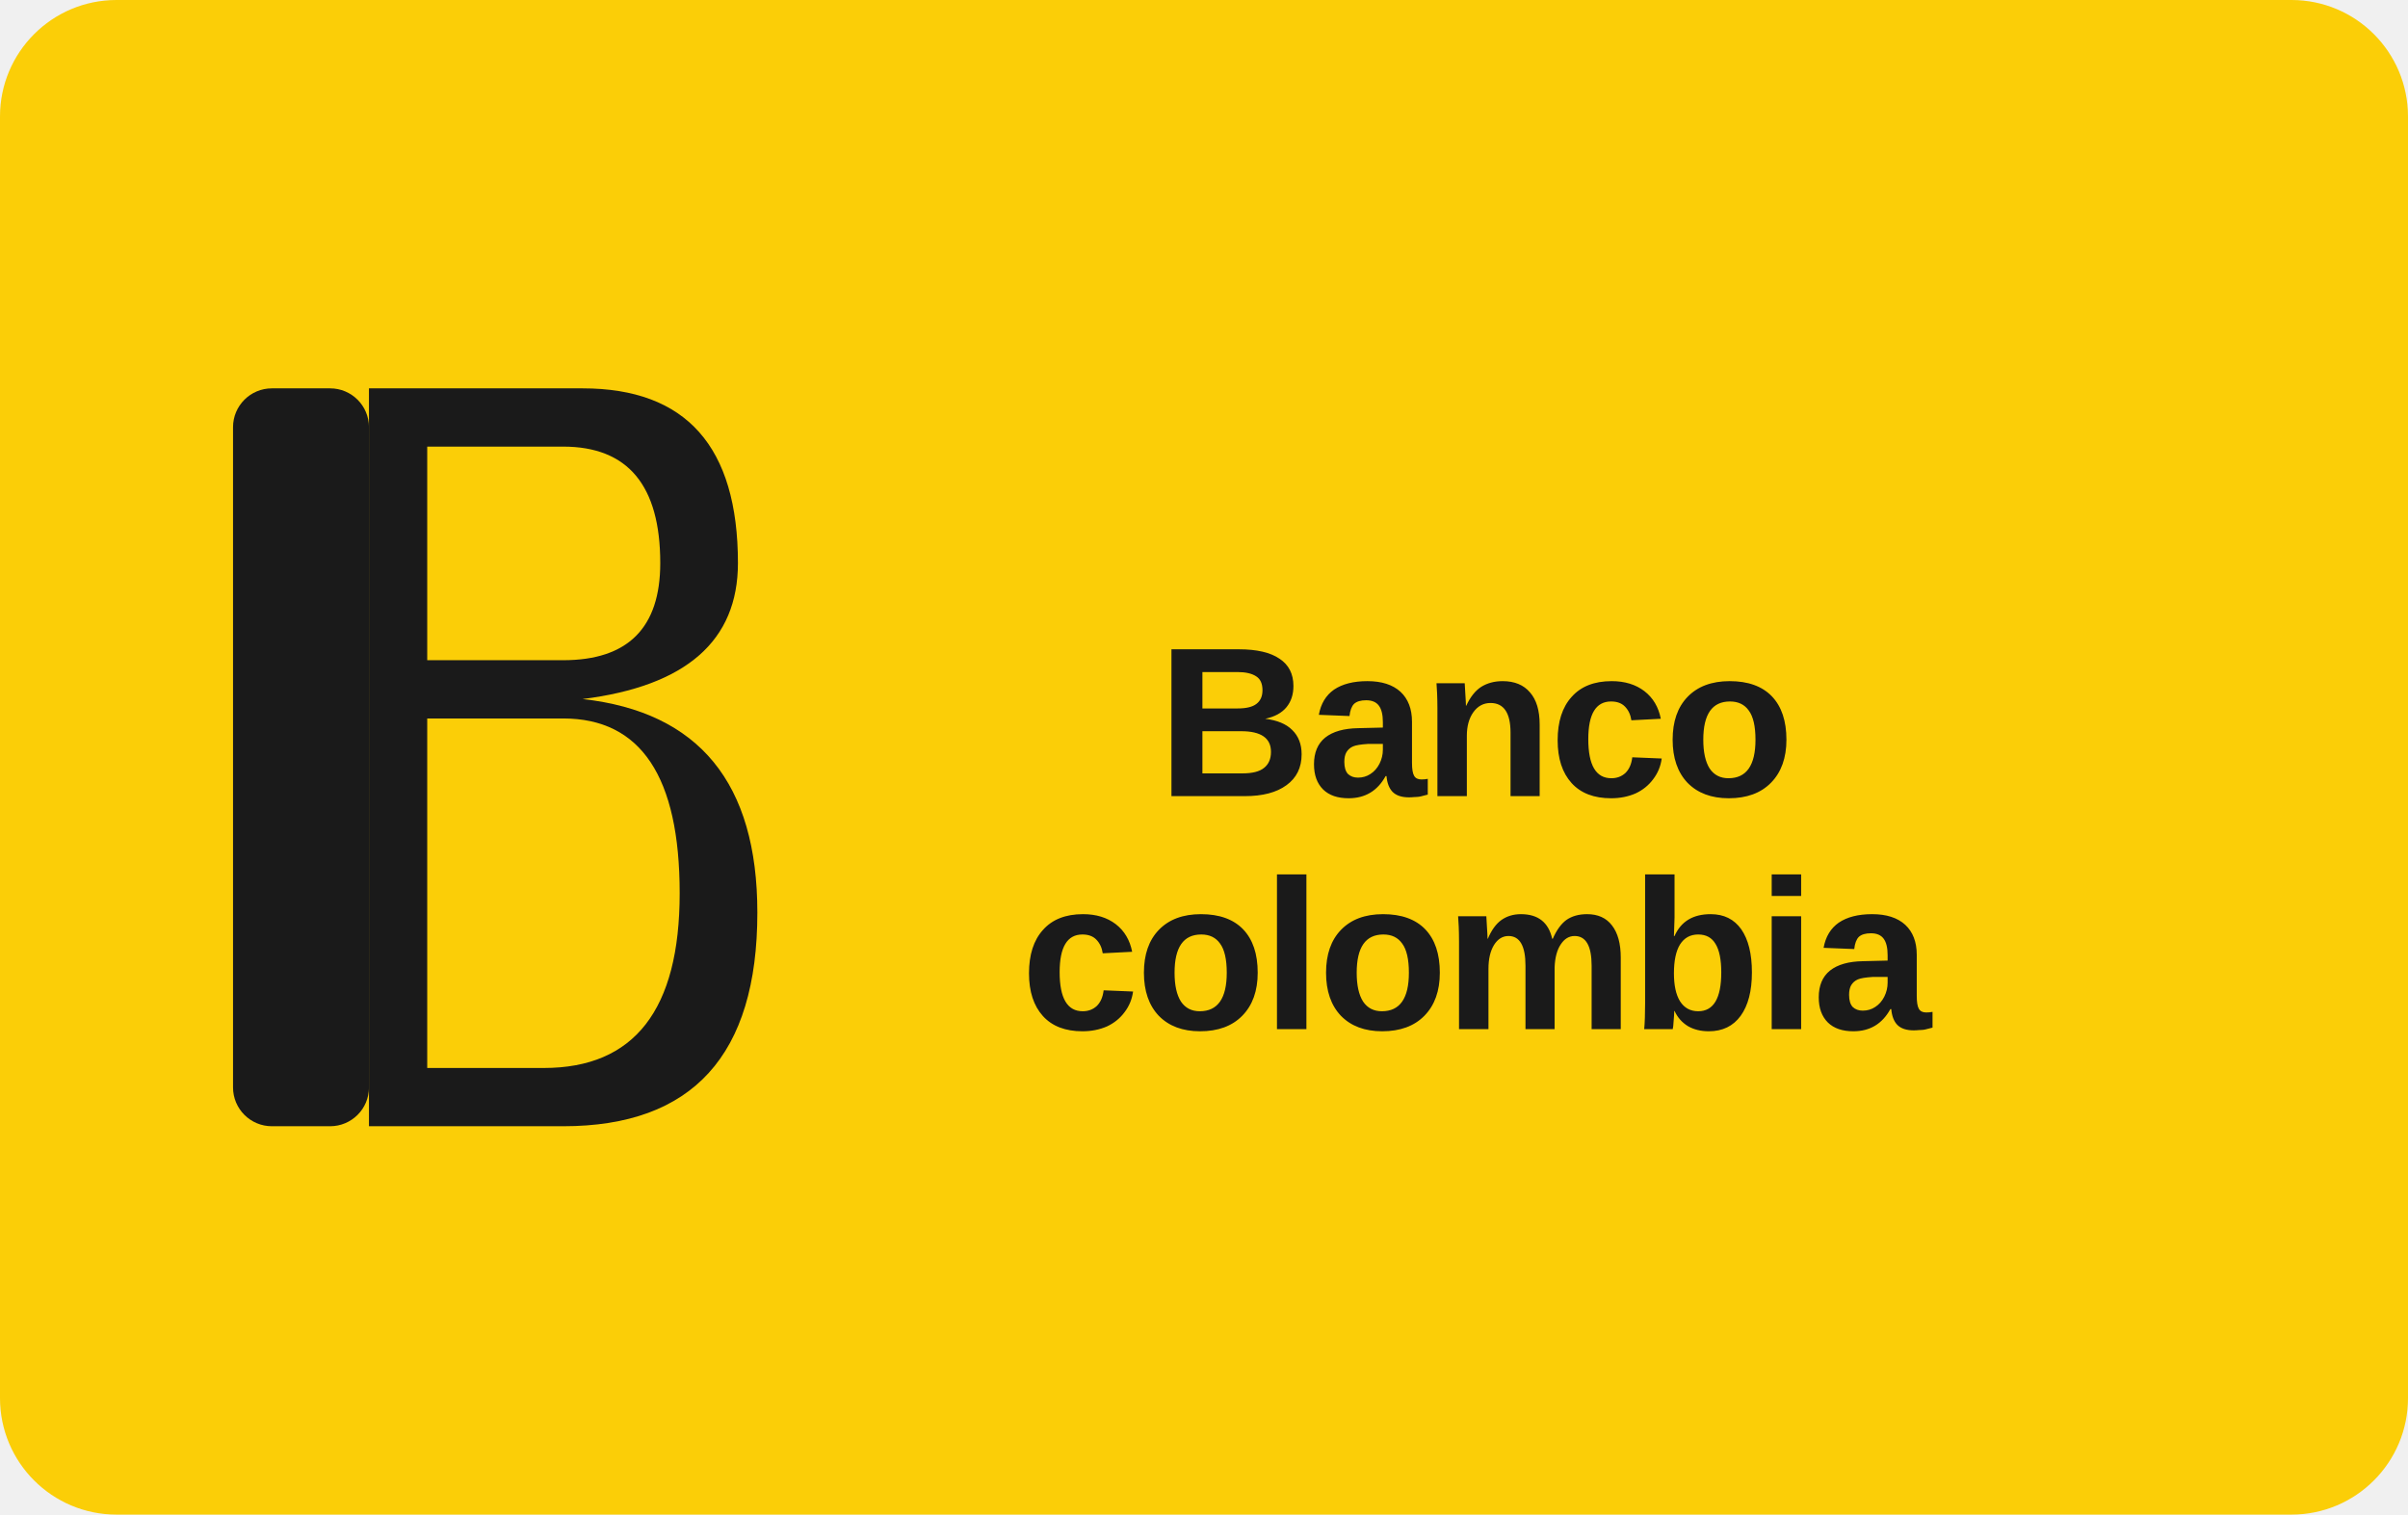
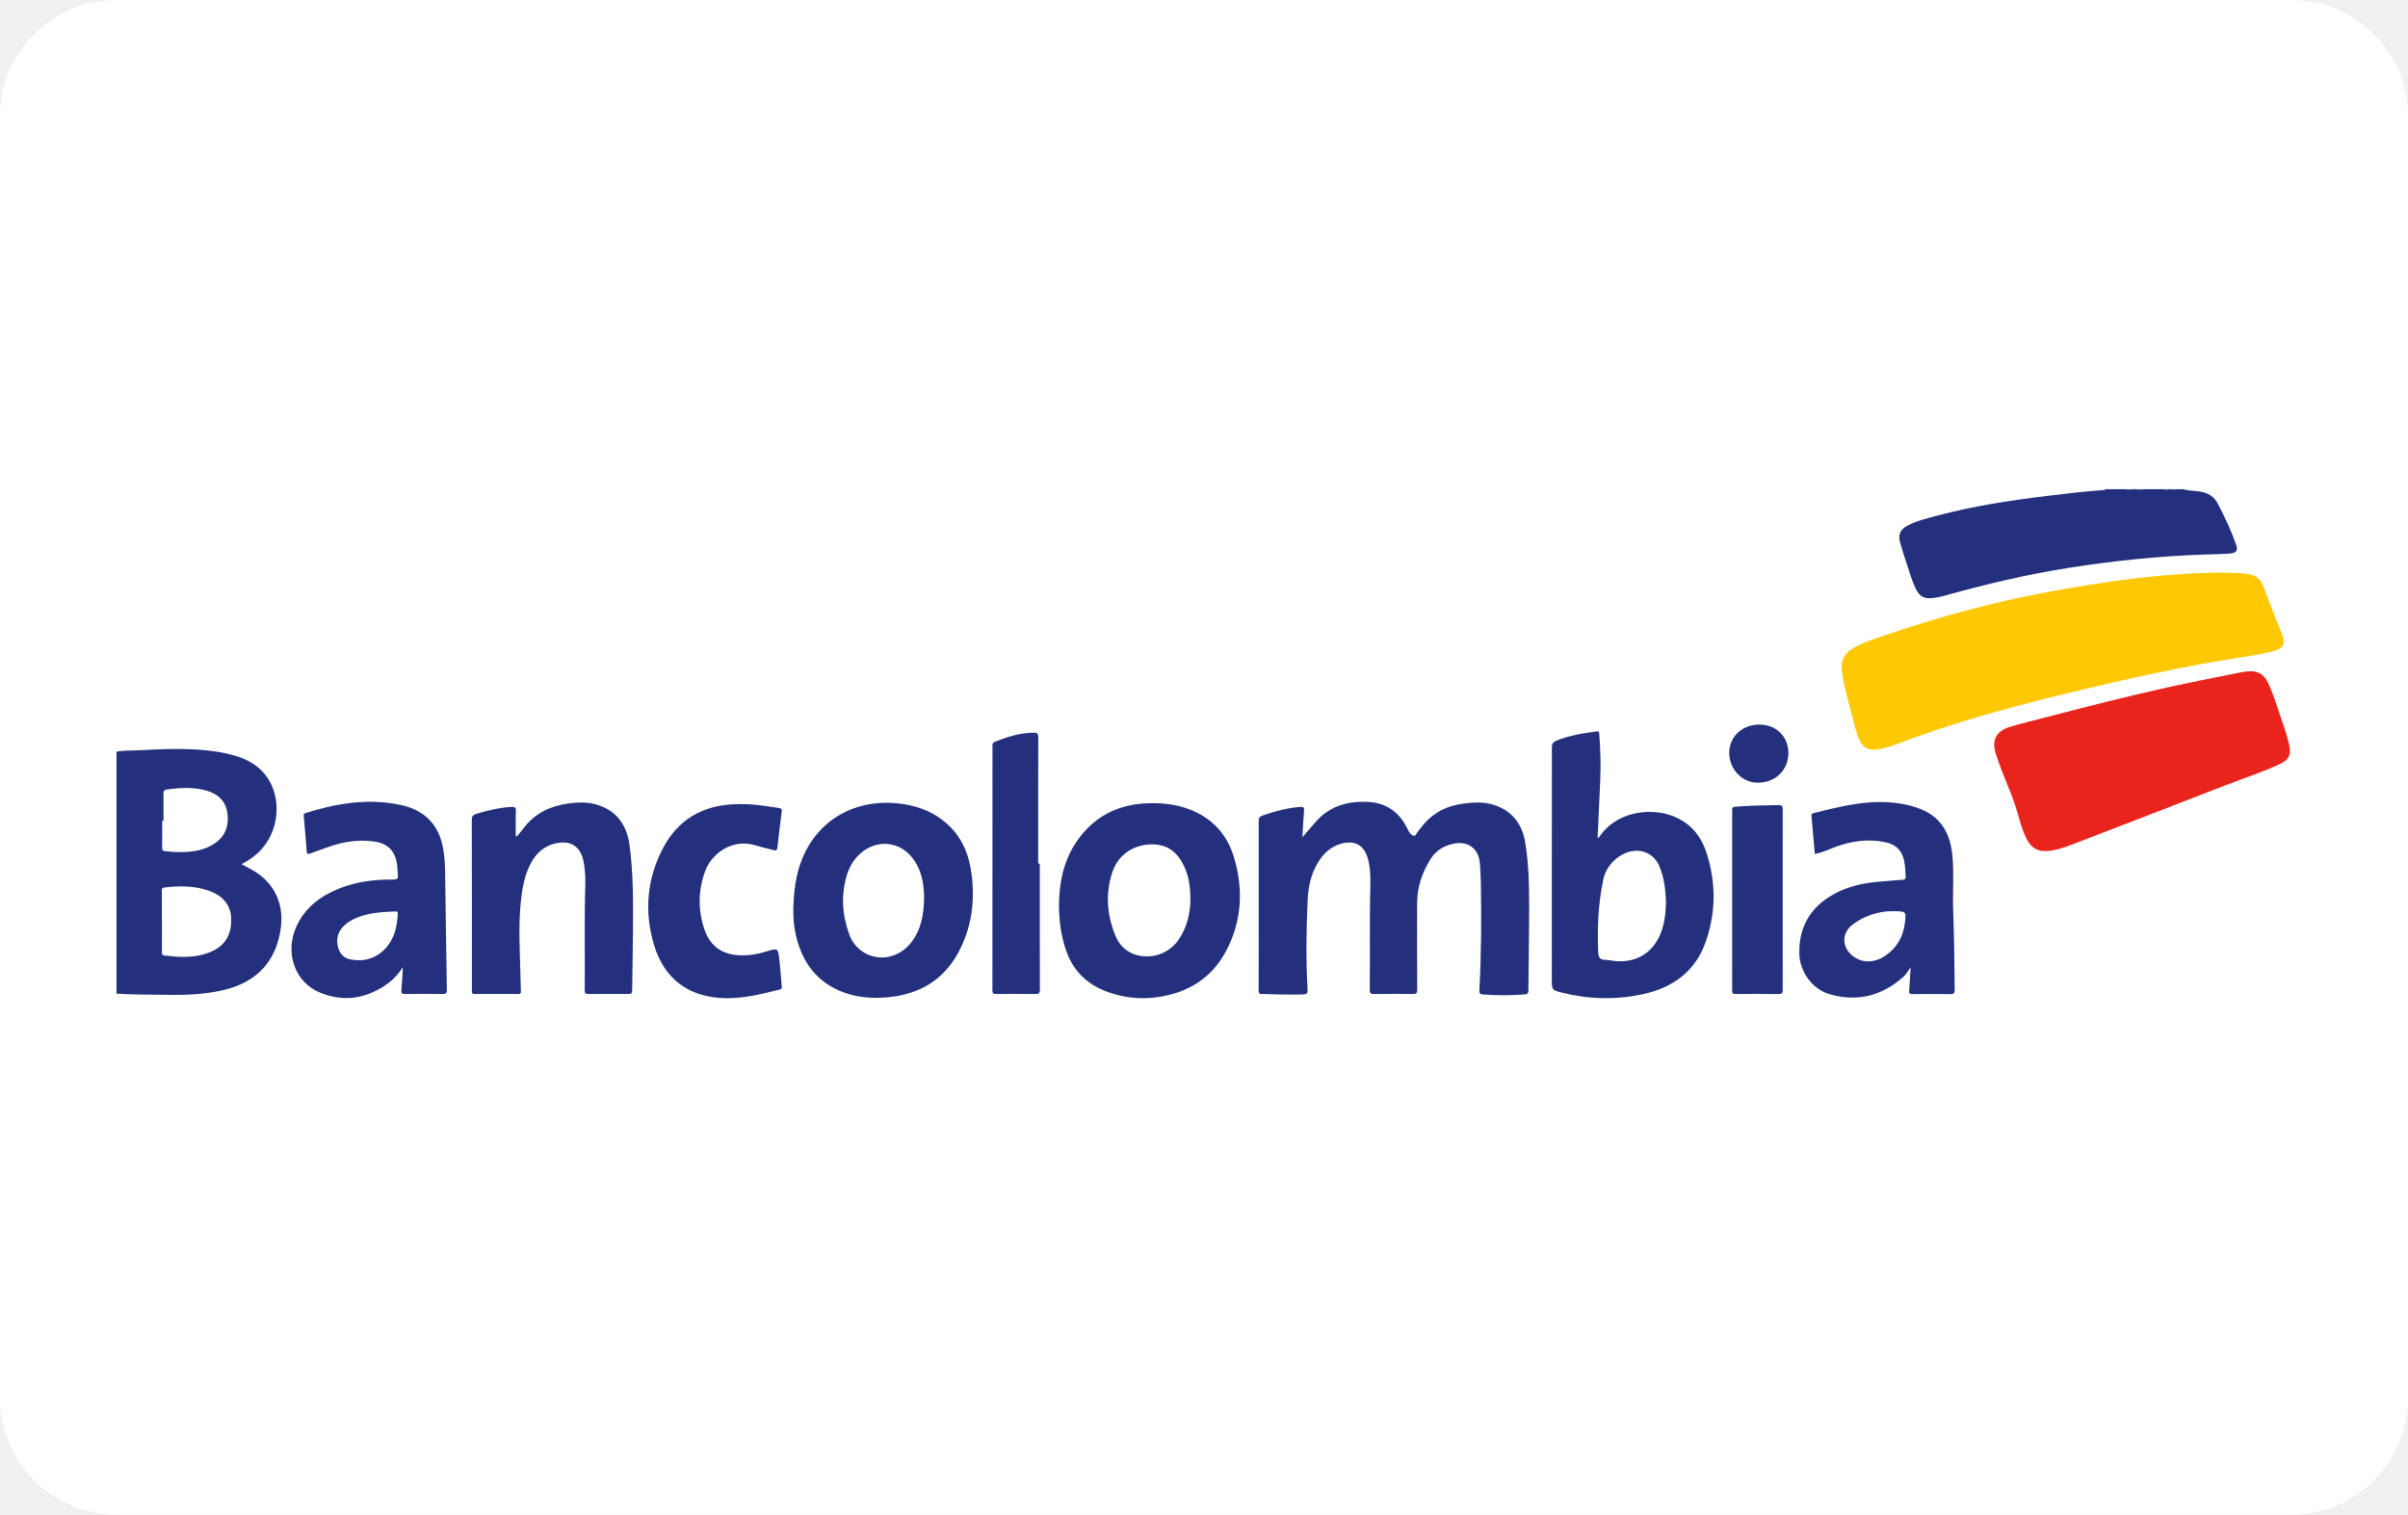
<svg xmlns="http://www.w3.org/2000/svg" viewBox="0 0 124 78">
-   <rect width="124" height="78" rx="6" fill="#FBCE07" />
-   <rect x="12" y="20" width="7" height="38" rx="2" fill="#1a1a1a" />
-   <path d="M19 20 L30 20 Q38 20 38 29 Q38 35 30 36 Q39 37 39 47 Q39 58 29 58 L19 58 Z" fill="#1a1a1a" />
-   <path d="M22 23 L29 23 Q34 23 34 29 Q34 34 29 34 L22 34 Z" fill="#FBCE07" />
-   <path d="M22 37 L29 37 Q35 37 35 46 Q35 55 28 55 L22 55 Z" fill="#FBCE07" />
-   <text x="76" y="41" font-family="Arial, Helvetica, sans-serif" font-size="11" font-weight="800" fill="#1a1a1a" text-anchor="middle" letter-spacing="-0.2">Banco</text>
-   <text x="76" y="53" font-family="Arial, Helvetica, sans-serif" font-size="11" font-weight="800" fill="#1a1a1a" text-anchor="middle" letter-spacing="-0.2">colombia</text>
+   <rect width="124" height="78" rx="6" fill="#ffffff" />
+   <svg x="6" y="24" width="112" height="29" viewBox="34.93 51.42 2560 608.295" preserveAspectRatio="xMidYMid meet">
+     <path d="m34.93 360.32c8.23-1.52 16.59-1.11 24.89-1.54 28.44-1.47 56.89-2.85 85.31.52 11.42 1.36 22.66 3.54 33.58 7.2 44.09 14.76 50.49 57 40.63 85.25-6.54 18.76-19.33 31.88-37.23 41.06 4.44 2.41 8.6 4.59 12.7 6.89 24.78 13.91 37.14 38.43 33.68 66.77-4.92 40.31-28.26 65.59-68.65 74.76-21.28 4.83-42.86 5.77-64.52 5.39-20.13-.35-40.28-.12-60.39-1.39zm53.41 199.74h.09c0 11.99.06 23.99-.05 35.98-.02 2.75.44 4.27 3.69 4.39 4.98.19 9.93 1.15 14.91 1.35 13.75.56 27.32-.51 40.06-6.27 16.15-7.3 23.53-20.23 22.84-39.54-.52-14.65-9.51-25.83-25.55-31.65-17.37-6.31-35.23-6.21-53.26-4.01-3 .37-2.76 2.24-2.76 4.28.03 11.82.03 23.65.03 35.47zm1.93-118.42h-1.59c0 10.49.1 20.97-.07 31.45-.04 2.82.45 4.04 3.62 4.42 6.3.74 12.6 1.13 18.93 1.08 13.49-.11 26.58-2.08 38.22-9.48 12.85-8.17 17.82-20.3 16.22-35.08-1.62-15-10.7-23.8-24.84-27.85-15.41-4.42-30.93-3.39-46.54-1.26-3.4.46-4.01 1.88-3.99 4.76.09 10.66.04 21.31.04 31.96zm2377.5-390.22c6.31 2.07 12.97 1.74 19.45 2.72 9.47 1.42 16.63 5.96 21 14.3 8.18 15.61 15.64 31.57 21.56 48.19 2.51 7.05.18 10.06-8.31 10.62-9.64.64-19.31.75-28.97 1.07-53.66 1.8-106.92 7.36-159.95 15.71-49.2 7.75-97.51 19.22-145.43 32.58-4.63 1.29-9.38 2.34-14.15 2.88-10.81 1.23-16-1.77-20.65-11.68-4.18-8.9-6.88-18.35-9.94-27.65-2.8-8.52-5.63-17.04-8.04-25.68-2.67-9.58 0-15.71 8.84-20.31 10.99-5.72 23.05-8.51 34.91-11.67 42.54-11.34 85.96-17.89 129.59-23.25 22.15-2.72 44.3-5.32 66.57-6.85.7-.05 1.29-.2 1.52-.96h24c7.33 1.66 14.67 1.65 22 0h23c5.33 1.63 10.67 1.63 16 0 2.33-.02 4.66-.02 7-.02z" fill="#23307d" />
+     <path d="m2421.77 51.42c-7.33 1.65-14.67 1.66-22 0zm39 0c-5.33 1.63-10.67 1.63-16 0z" fill="#23307d" />
+     <path d="m2065.51 262.04c-.38-10.62 4.35-18.23 13.38-23.42 11.91-6.85 24.98-10.88 37.87-15.3 62.21-21.34 125.5-38.66 190.2-50.7 50.42-9.39 101.06-17.17 152.24-20.85 25.58-1.84 51.22-3.03 76.89-1.45 16.41 1.01 22.7 5.33 27.87 20.79 5.6 16.74 12.77 32.84 19.18 49.25 5.39 13.79 2.92 18.56-11.59 22.24-17.44 4.42-35.31 6.59-53.03 9.5-41.55 6.81-82.77 15.2-123.8 24.58-57.54 13.15-114.95 26.87-171.59 43.6-32.7 9.66-64.96 20.64-96.88 32.61a92.013 92.013 0 0 1 -18.3 4.81c-10.53 1.62-17.32-1.74-21.77-11.56-4.21-9.28-6.1-19.32-8.68-29.11-4.11-15.59-8.69-31.07-11.11-47.06-.4-2.64-.59-5.29-.88-7.93z" fill="#fec803" />
+     <path d="m2305.84 477.39c-11.09.44-18.27-5.24-22.9-14.69-4.69-9.6-7.53-19.89-10.41-30.12-6.38-22.62-17.17-43.6-24.31-65.93-.4-1.27-.91-2.5-1.32-3.76-4.96-15.33.18-26.57 15.53-31.37 14.42-4.51 29.2-7.89 43.83-11.71 46.98-12.28 94.02-24.29 141.42-34.83 29.38-6.53 58.96-12.18 88.46-18.16 3.09-.63 6.27-.91 9.43-1.07 9.88-.52 16.88 3.81 21.28 12.67 5.79 11.66 9.61 24.07 13.7 36.35 3.99 11.97 8.46 23.81 11.34 36.14 3.04 13.04.48 18.95-11.63 24.51-20.56 9.44-42.11 16.4-63.17 24.59-59.33 23.06-118.73 45.92-178.12 68.8-10.7 4.13-21.48 8.12-33.13 8.58z" fill="#e9241d" />
+     <path d="m1430.74 461.08c5.69-6.58 10.39-11.98 15.06-17.41 16.59-19.31 38.13-25.47 62.74-24.11 21.24 1.18 35.74 11.92 45.28 30.36 1.51 2.91 2.59 6.12 5.48 8.2 2.19 1.58 3.66 2.15 5.41-.74 1.97-3.26 4.53-6.16 6.9-9.17 12.88-16.39 30.05-24.64 50.51-26.95 9.82-1.11 19.57-1.79 29.29.48 22.88 5.33 37.43 21.01 41.42 44.49 4.14 24.4 4.8 49.05 4.82 73.69.03 33.81-.67 67.62-.9 101.44-.02 3.46-1.14 4.53-4.47 4.78a322.259 322.259 0 0 1 -48.93.02c-3.38-.25-4.47-1.25-4.28-4.8 2.23-41.94 2.47-83.91 1.74-125.89-.14-7.99-.52-15.99-1.19-23.95-1.45-17.01-13.81-26.28-30.55-22.89-11.52 2.33-20.97 7.79-27.46 18.14-10.06 16.04-15.85 33.22-15.84 52.25.01 33.82-.09 67.63.09 101.45.02 4.19-1.09 5.26-5.22 5.19-14.99-.26-29.99-.25-44.98 0-4.21.07-5.67-.75-5.62-5.39.43-41.31-.4-82.62.7-123.92.26-9.84-.19-19.66-2.68-29.24-4.34-16.67-15.52-23.02-32.08-18.3-12.82 3.65-21.4 12.44-27.8 23.61-7.43 12.99-10.54 27.21-11.23 42.02-1.63 35.29-2.13 70.59-.14 105.88.25 4.41-.96 5.74-5.27 5.84-16.33.37-32.65.02-48.97-.58-3.24-.12-3.32-1.68-3.31-4.09.06-15.99.04-31.98.05-47.97.02-50.47.08-100.95-.02-151.42-.01-3.49.85-5.27 4.34-6.47 14.51-5 29.17-9.13 44.59-10.22 3.92-.28 4.77.84 4.45 4.61-.84 9.87-1.26 19.79-1.93 31.06zm347.5.8c1.9-.4 2.5-1.92 3.32-3.07 22.99-32.15 74.04-36.22 103.5-12.11 11.11 9.09 17.92 21.43 22.09 35.01 10.69 34.84 10.17 69.74-2.23 103.92-12.34 34.02-38.79 52.62-72.92 60.1-31.42 6.89-63.19 6.3-94.6-1.43-13.13-3.23-13.09-3.36-13.08-16.57.06-90.79.15-181.58.08-272.37 0-4.13 1.26-6.17 4.99-7.75 15.37-6.48 31.64-8.86 47.96-11.13 3.1-.43 2.68 1.6 2.81 3.31 1.45 18.28 1.92 36.59 1.12 54.92-.98 22.28-2.01 44.57-3.04 67.17zm80.46 75.62c-.5-14.25-2.02-28.75-7.87-42.47-5.08-11.93-16.13-18.78-28.92-17.94-16.44 1.09-33.15 15.66-36.9 33.28-6.06 28.49-7.38 57.38-6.07 86.44.25 5.5 2.06 8.44 7.95 8.59 4.3.11 8.57 1.19 12.88 1.53 24.83 1.98 44.23-10.39 53.06-33.7 4.3-11.37 5.57-23.23 5.87-35.73zm-714.48 3.08c.35-24.53 4.69-49.43 18.93-71.58 19.27-29.96 47.05-45.78 82.55-47.74 18.26-1.01 36.29.67 53.47 7.53 25.96 10.37 43.07 29.3 51.02 55.82 11.4 38.04 9.36 75.5-9.51 110.85-16.97 31.79-44.83 48.68-80.06 53.81-20.63 3-40.76.77-60.38-6.56-24.4-9.11-40.5-25.88-48.45-50.69-5.24-16.34-7.5-33.05-7.57-51.44zm154.74-5.07c-.02-15.7-1.82-28.15-7.22-39.82-5.92-12.8-14.65-22.7-29.25-25.44-18.09-3.39-46.02 3.55-55.44 32.02-8.37 25.29-6.39 50.57 3.76 75 4.72 11.36 13.22 19.51 25.58 22.68 18.3 4.7 37.51-2.33 48.39-17.84 10.4-14.83 13.83-31.76 14.18-46.6zm-467.42 10.62c.44-20.41 2.68-40.53 10.44-59.62 18.55-45.62 61.06-69.28 108.65-65.65 22.82 1.74 43.61 8.54 61.17 23.84 17.92 15.62 26.33 35.99 29.42 58.91 4.38 32.51.32 63.89-15.35 92.97-17.58 32.63-45.86 49.32-82.42 52.81-17.8 1.7-35.34.61-52.2-5.51-33.04-12.01-50.4-37.05-57.31-70.42-1.86-9.01-2.48-18.15-2.4-27.33zm153.89-12.71c0-1.66.06-3.33-.01-4.99-.67-15.92-3.94-31.04-14.29-43.78-14.63-18.01-39-20.93-57.54-6.97-9.22 6.95-15.3 16.22-18.71 27.08-7.45 23.73-5.91 47.34 2.4 70.49 3.26 9.08 9.16 16.61 17.67 21.66 18.31 10.88 41.46 5.87 55.29-11.86 11.86-15.2 14.9-33.03 15.19-51.63zm-613.47 80.49c-8.58 14.17-21.07 23.19-35.62 29.71-20.45 9.16-41.26 8.72-61.64.46-29.75-12.06-42.04-46.56-28.17-77.61 10.13-22.67 28.54-36.24 50.91-45.17 20.26-8.09 41.52-10.56 63.13-10.4 4.24.03 6-.77 5.47-5.38-.49-4.28-.33-8.62-.97-12.93-2.32-15.45-10.83-24.03-26.24-26.34-19.08-2.85-37.46.05-55.41 6.61-6.86 2.51-13.74 4.97-20.64 7.38-2.25.78-3.78.95-4.02-2.54-.92-13.78-2.2-27.55-3.45-41.31-.17-1.91-.01-3.13 2.06-3.77 36.84-11.5 74.18-17.82 112.6-9.39 29.25 6.42 45.7 24.82 49.94 54.41 1.11 7.76 1.67 15.56 1.78 23.39.67 46.47 1.26 92.94 2.07 139.4.07 4.2-1.07 5.29-5.19 5.22-14.66-.25-29.32-.23-43.98 0-3.93.06-4.68-1.11-4.33-4.83.83-8.94 1.17-17.93 1.7-26.91zm-77.31-31.82c-.03 12.53 5.67 20.81 15.49 22.78 15.7 3.14 29.99-.97 41-12.51 10.65-11.17 14.04-25.65 14.85-40.79.16-2.95-1.17-3.27-3.53-3.11-5.31.37-10.64.38-15.93.91-12.62 1.27-25.02 3.62-36.15 10.13-9.46 5.53-15.38 13.49-15.73 22.59zm1739.26-101.29c-1.32-15.16-2.59-30.07-3.97-44.98-.18-1.98.68-2.62 2.33-3.03 33.14-8.33 66.26-16.82 100.95-11.5 9.24 1.42 18.28 3.61 26.88 7.31 23.67 10.2 33.34 29.66 35.7 54 2.07 21.29.16 42.63.91 63.92 1.11 31.3 1.59 62.61 1.79 93.92.03 4.02-.83 5.43-5.13 5.35-14.82-.27-29.66-.2-44.49-.03-3.34.04-4.23-.95-3.96-4.24.74-8.79 1.14-17.61 1.72-27.29-3.06 4.09-5.09 8.06-8.37 11.01-25.26 22.74-54.45 30.01-87.06 20.6-20.12-5.8-35-26.36-35.56-47.3-.85-31.81 13.07-55.28 40.85-70.6 16.8-9.27 35.11-13.06 54.01-14.64 8.8-.73 17.59-1.53 26.4-2.08 2.91-.18 4.06-1.03 3.91-4.15-.31-6.33-.6-12.62-1.95-18.84-2.44-11.25-9.31-18.24-20.37-20.85-20.97-4.95-41.29-2.05-61.2 5.47-7.58 2.89-14.99 6.35-23.39 7.95zm89.1 67.38c-12.48.17-29.92 4.4-44.88 15.9-12.75 9.8-12.56 26.28-.06 36.41 10.46 8.48 24.6 9.06 37.29 1.01 14.89-9.44 22.76-23.29 24.7-40.74 1.42-12.7 1.58-12.69-17.05-12.58zm-1617.02-87.93c2.55-3.06 5.27-6 7.63-9.21 13.41-18.19 32-26.87 53.88-29.78 9.82-1.31 19.59-1.74 29.28.57 24.33 5.8 38.63 22.56 42.09 49.04 4.31 32.97 4.21 66.12 3.96 99.26-.18 23.65-.74 47.3-.96 70.96-.03 3.33-.72 4.61-4.37 4.56-15.66-.2-31.33-.18-46.99-.01-3.45.04-4.52-.91-4.49-4.44.4-40.81-.56-81.63.64-122.43.27-9.34-.08-18.65-1.72-27.87-3.42-19.27-15.74-27.18-34.75-22.18-12.53 3.3-21.25 11.32-27.3 22.5-7.58 14.04-10.36 29.38-12.01 45-2.99 28.27-1.35 56.58-.57 84.87.19 6.99.27 13.99.56 20.98.1 2.44-.38 3.57-3.2 3.55-17-.12-33.99-.1-50.99-.01-2.55.01-3.78-.73-3.46-3.4.1-.82.01-1.66.01-2.5 0-66.3.04-132.6-.13-198.91-.01-4.3 1.4-6.05 5.29-7.24 13.41-4.08 26.96-7.27 41.01-8.16 4.09-.26 5.84.38 5.61 5.17-.46 9.75-.14 19.53-.14 29.29.39.13.76.26 1.12.39zm264.07-38.15c14.89-.14 29.52 2.28 44.18 4.52 2.62.4 4.09 1.06 3.65 4.34-1.87 14.19-3.52 28.41-5.11 42.64-.31 2.77-1.56 3.34-3.96 2.72-6.92-1.79-13.95-3.23-20.75-5.4-28.97-9.24-53.31 9.99-60.65 30.91-8.04 22.92-8.2 45.66-.24 68.45 6.92 19.84 21.47 29.22 42.14 29.8 10.25.29 20.21-1.24 29.98-4.36 14.11-4.51 14.27-4.43 15.88 10.11 1.12 10.09 1.84 20.23 2.69 30.35.14 1.74.64 3.47-2.14 4.15-21.01 5.2-41.97 10.63-63.89 10.23-42.99-.79-72.47-22.41-84.52-63.58-11.32-38.65-8.1-76.52 10.53-112.44 17.48-33.71 46.01-50.55 83.71-52.3 2-.09 4-.1 6-.14.83-.02 1.66 0 2.5 0zm351.59 70.08c0 49.31-.06 98.62.1 147.93.01 4.31-.88 5.66-5.41 5.57-15.32-.31-30.66-.22-45.99-.04-3.44.04-4.48-.87-4.47-4.41.1-95.79.08-191.59.08-287.38 0-1.97-.24-3.72 2.34-4.8 14.85-6.17 29.97-10.87 46.29-11.01 4.12-.03 5.27 1.01 5.26 5.2-.15 49.64-.1 99.29-.1 148.93.63.01 1.27.01 1.9.01zm874.39 42.53c0 35.3-.05 70.61.08 105.91.01 3.75-.72 5.11-4.83 5.05-16.82-.25-33.64-.18-50.47-.04-3.15.03-4.24-.69-4.23-4.08.1-70.77.09-141.55.02-212.32 0-2.91.62-3.86 3.76-4.1 16.95-1.27 33.92-1.69 50.91-1.86 4.09-.04 4.86 1.26 4.85 5.03-.14 35.47-.09 70.94-.09 106.41zm6.74-172.66c-.01 19.99-15.26 34.82-35.84 34.85-18.73.03-33.89-15.84-33.77-35.33.12-19.03 15.47-33.26 35.71-33.11 19.67.14 33.91 14.25 33.9 33.59z" fill="#23307d" />
+   </svg>
</svg>
